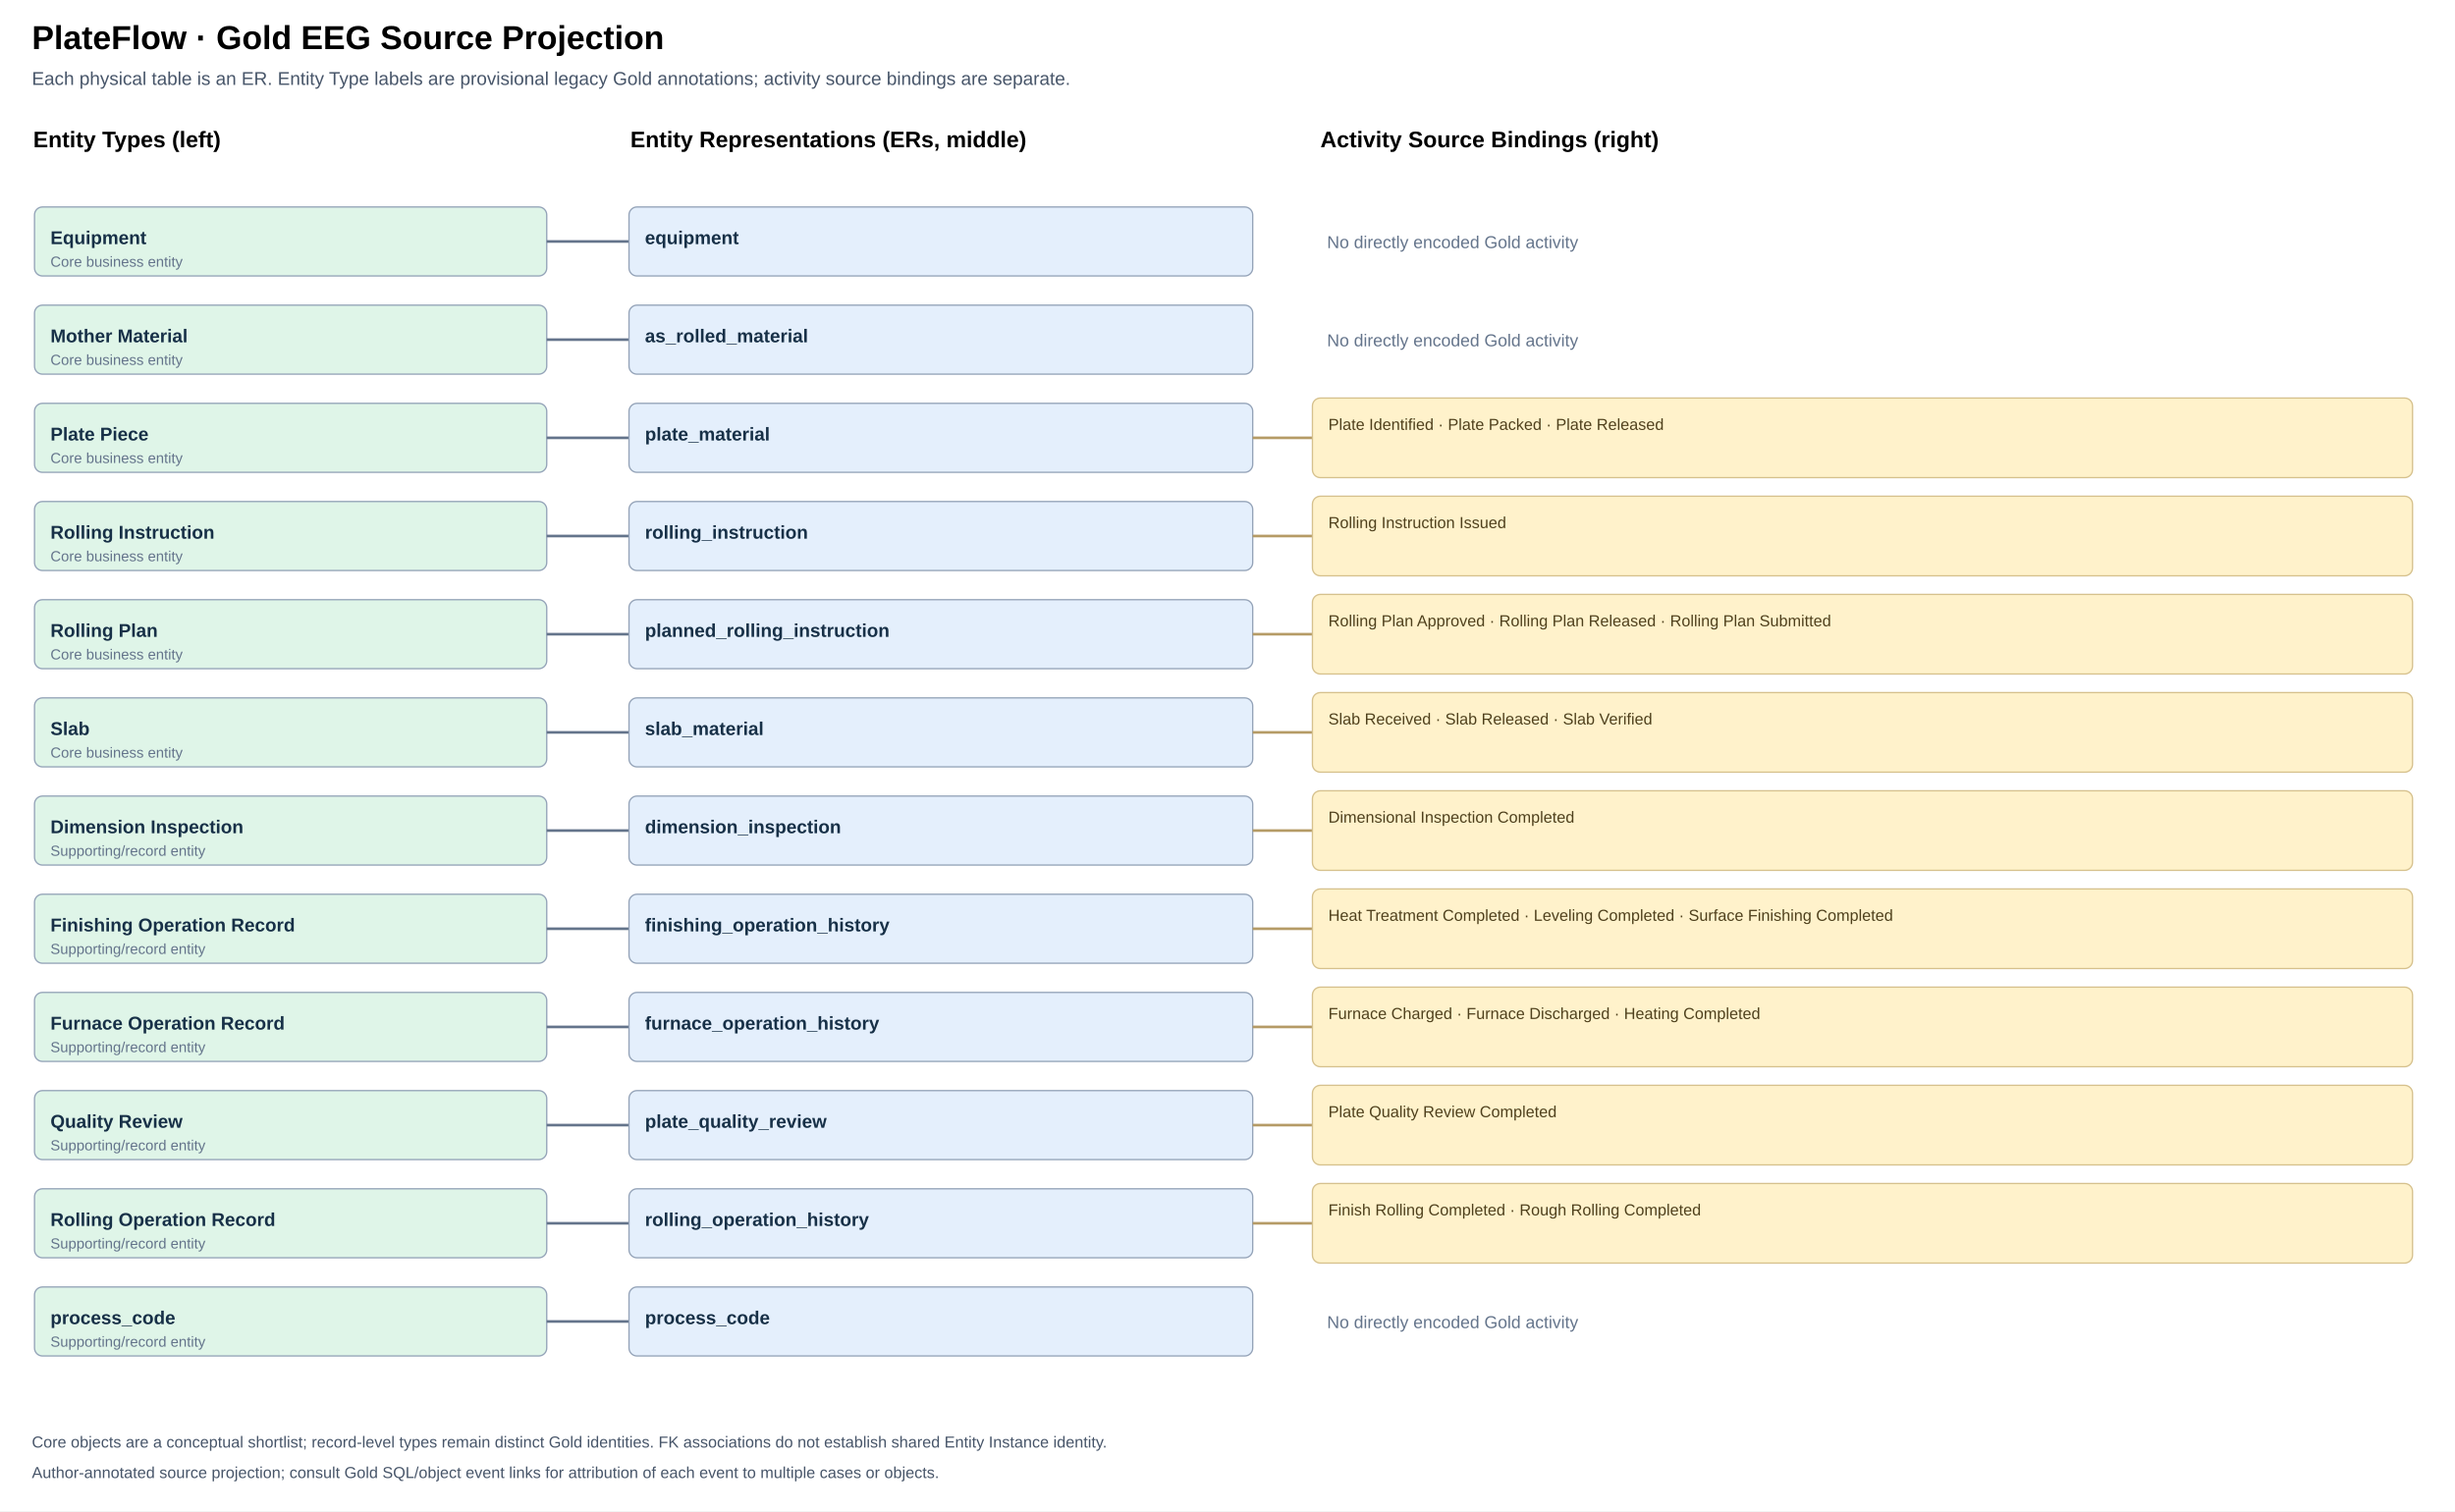
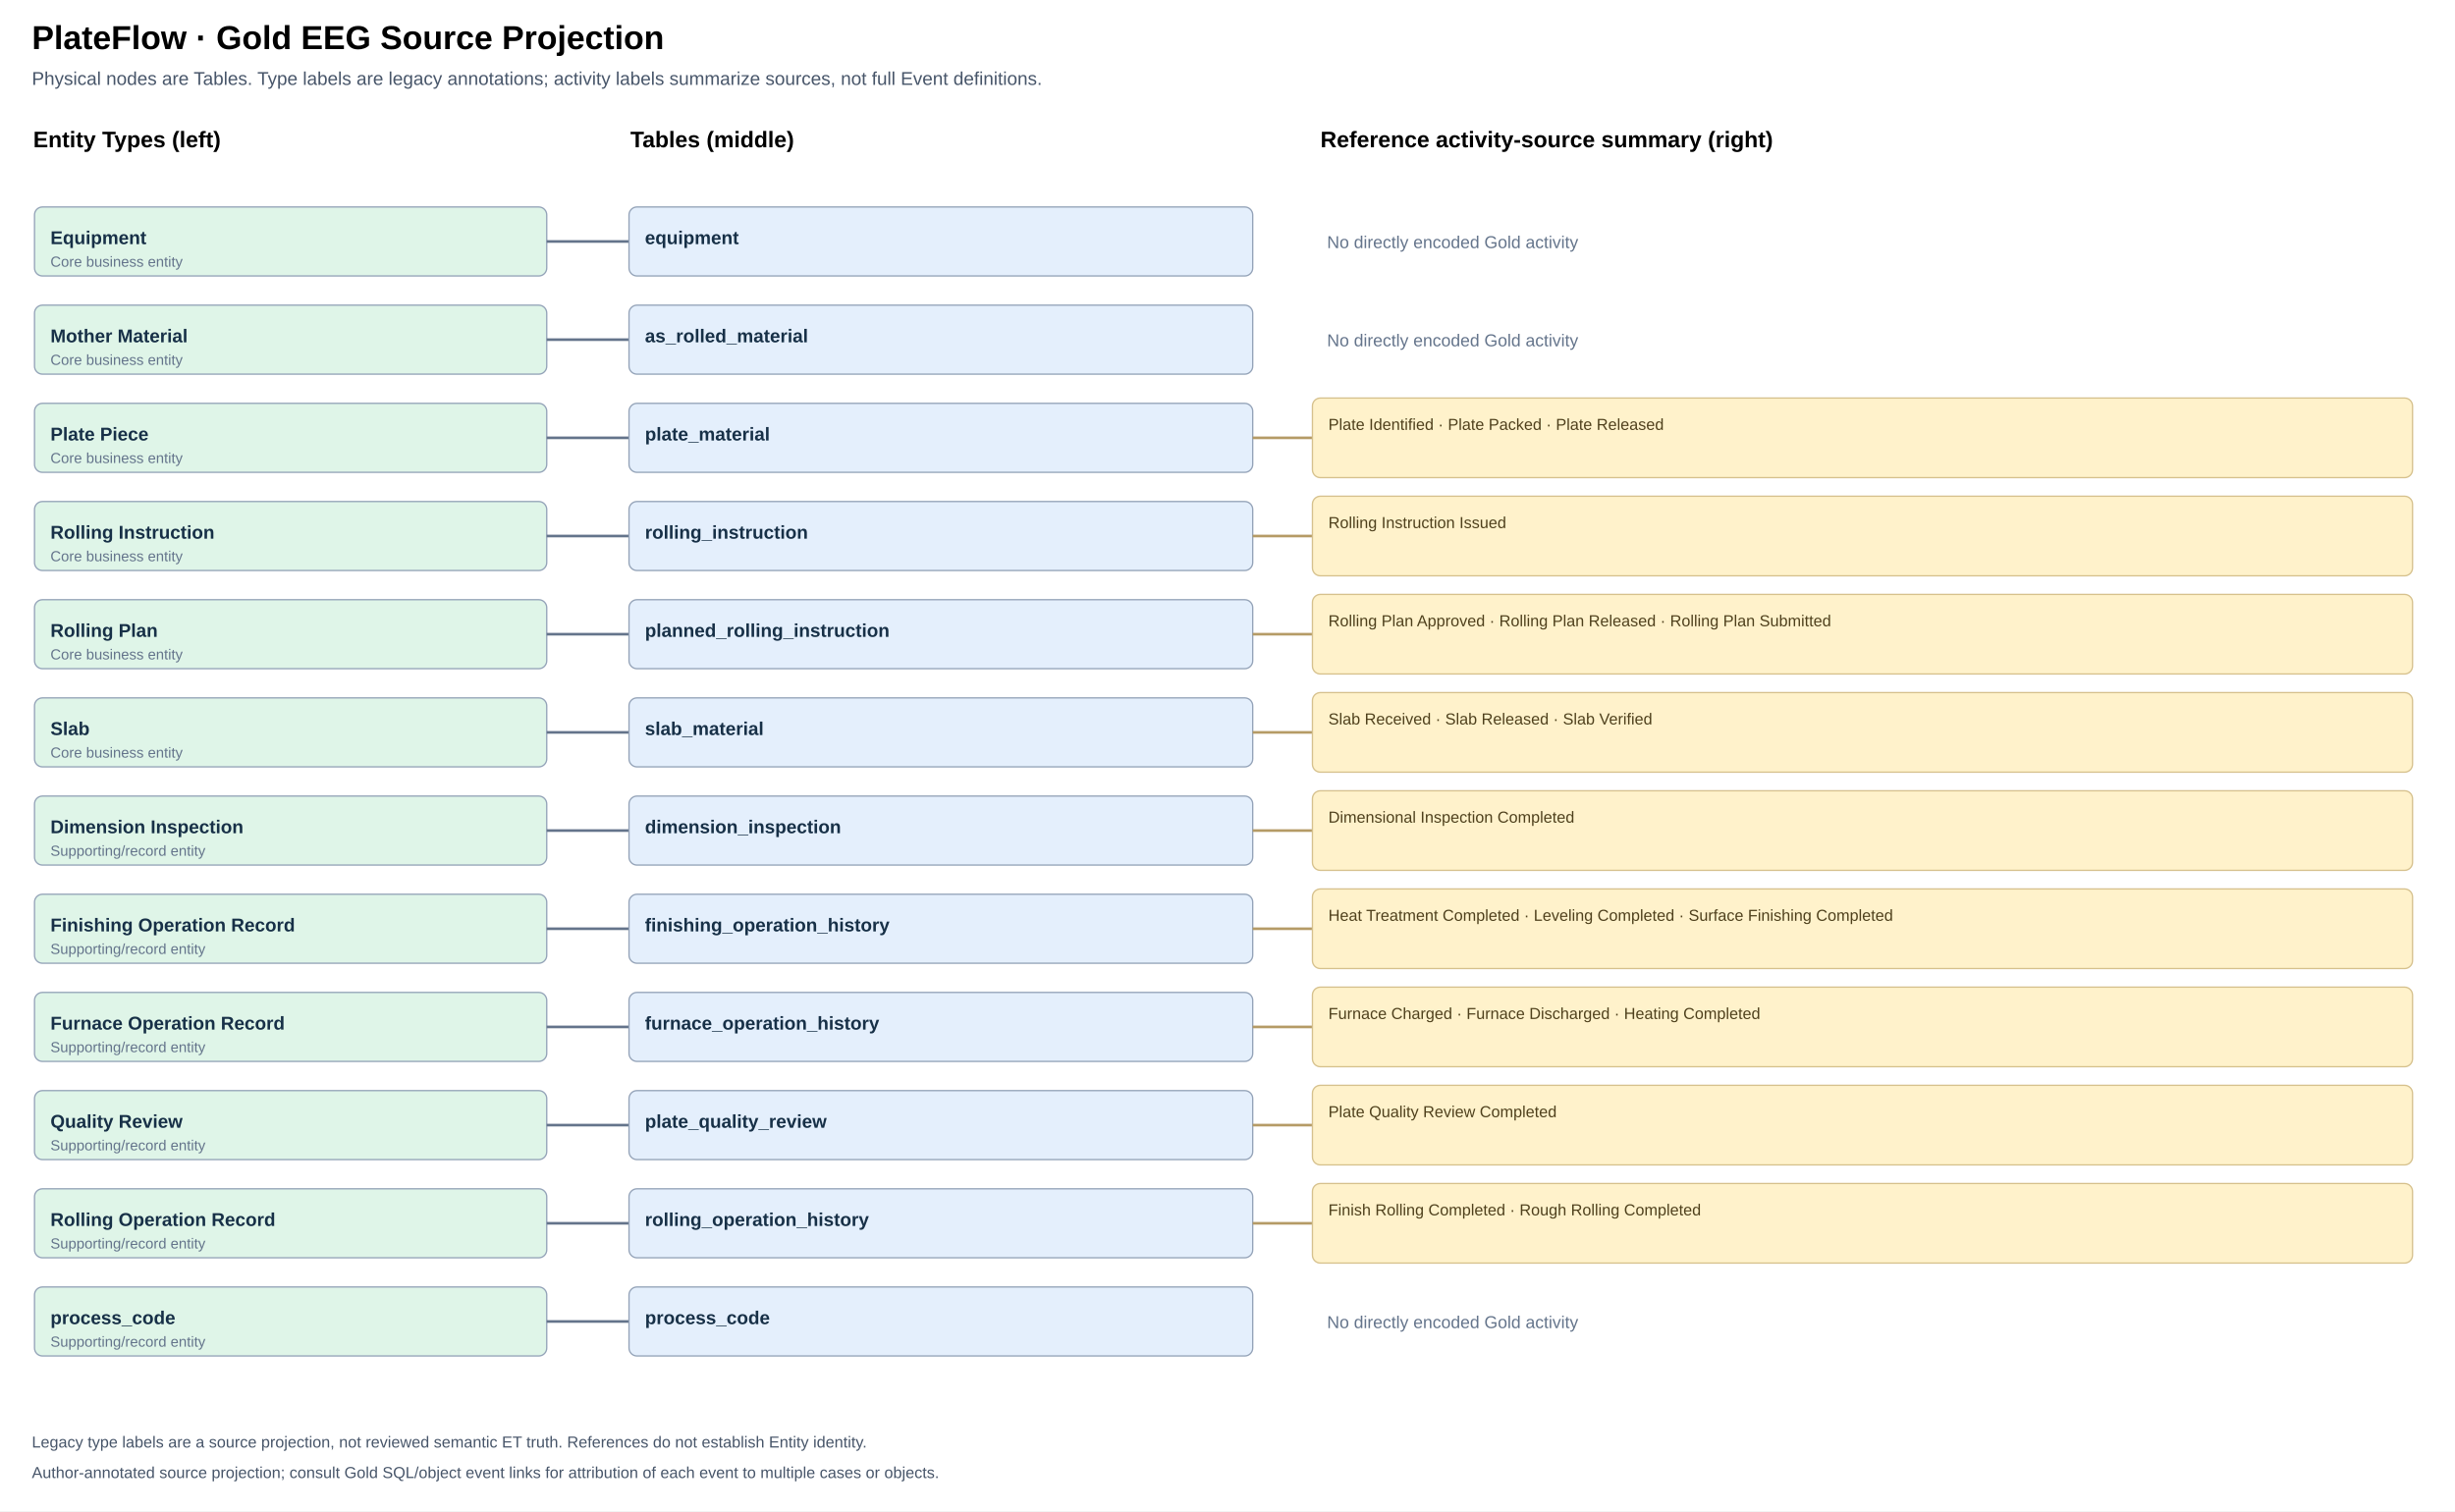
<svg xmlns="http://www.w3.org/2000/svg" viewBox="0 0 1850 1139" width="1850" height="1139" role="img" aria-label="ET candidate left, physical tables middle and source activities right">
  <rect width="100%" height="100%" fill="#fff" />
  <text x="24" y="37" font-size="25" font-weight="700" font-family="Arial,sans-serif">PlateFlow · Gold EEG Source Projection</text>
-   <text x="24" y="64" font-size="14" font-family="Arial,sans-serif" fill="#475569">Each physical table is an ER. Entity Type labels are provisional legacy Gold annotations; activity source bindings are separate.</text>
+   <text x="24" y="64" font-size="14" font-family="Arial,sans-serif" fill="#475569">Physical nodes are Tables. Type labels are legacy annotations; activity labels summarize sources, not full Event definitions.</text>
  <text x="25" y="111" font-size="17" font-family="Arial,sans-serif" font-weight="700">Entity Types (left)</text>
-   <text x="475" y="111" font-size="17" font-family="Arial,sans-serif" font-weight="700">Entity Representations (ERs, middle)</text>
-   <text x="995" y="111" font-size="17" font-family="Arial,sans-serif" font-weight="700">Activity Source Bindings (right)</text>
+   <text x="475" y="111" font-size="17" font-family="Arial,sans-serif" font-weight="700">Tables (middle)</text>
+   <text x="995" y="111" font-size="17" font-family="Arial,sans-serif" font-weight="700">Reference activity-source summary (right)</text>
  <rect x="26" y="156.0" width="386" height="52" rx="6" fill="#DFF5E8" stroke="#94A3B8" />
  <text x="38" y="184.0" font-size="14" font-weight="600" font-family="Arial,sans-serif" fill="#173047">Equipment</text>
  <text x="38" y="201.0" font-size="11" font-family="Arial,sans-serif" fill="#64748B">Core business entity</text>
  <path d="M412 182.0 H444" fill="none" stroke="#64748B" stroke-width="2" />
  <path d="M444 182 H474" fill="none" stroke="#64748B" stroke-width="2" />
  <rect x="26" y="230.0" width="386" height="52" rx="6" fill="#DFF5E8" stroke="#94A3B8" />
  <text x="38" y="258.0" font-size="14" font-weight="600" font-family="Arial,sans-serif" fill="#173047">Mother Material</text>
  <text x="38" y="275.0" font-size="11" font-family="Arial,sans-serif" fill="#64748B">Core business entity</text>
  <path d="M412 256.0 H444" fill="none" stroke="#64748B" stroke-width="2" />
  <path d="M444 256 H474" fill="none" stroke="#64748B" stroke-width="2" />
  <rect x="26" y="304.0" width="386" height="52" rx="6" fill="#DFF5E8" stroke="#94A3B8" />
  <text x="38" y="332.0" font-size="14" font-weight="600" font-family="Arial,sans-serif" fill="#173047">Plate Piece</text>
  <text x="38" y="349.0" font-size="11" font-family="Arial,sans-serif" fill="#64748B">Core business entity</text>
  <path d="M412 330.0 H444" fill="none" stroke="#64748B" stroke-width="2" />
  <path d="M444 330 H474" fill="none" stroke="#64748B" stroke-width="2" />
  <rect x="26" y="378.0" width="386" height="52" rx="6" fill="#DFF5E8" stroke="#94A3B8" />
  <text x="38" y="406.0" font-size="14" font-weight="600" font-family="Arial,sans-serif" fill="#173047">Rolling Instruction</text>
  <text x="38" y="423.0" font-size="11" font-family="Arial,sans-serif" fill="#64748B">Core business entity</text>
  <path d="M412 404.0 H444" fill="none" stroke="#64748B" stroke-width="2" />
  <path d="M444 404 H474" fill="none" stroke="#64748B" stroke-width="2" />
  <rect x="26" y="452.0" width="386" height="52" rx="6" fill="#DFF5E8" stroke="#94A3B8" />
  <text x="38" y="480.0" font-size="14" font-weight="600" font-family="Arial,sans-serif" fill="#173047">Rolling Plan</text>
  <text x="38" y="497.0" font-size="11" font-family="Arial,sans-serif" fill="#64748B">Core business entity</text>
  <path d="M412 478.0 H444" fill="none" stroke="#64748B" stroke-width="2" />
  <path d="M444 478 H474" fill="none" stroke="#64748B" stroke-width="2" />
  <rect x="26" y="526.0" width="386" height="52" rx="6" fill="#DFF5E8" stroke="#94A3B8" />
  <text x="38" y="554.0" font-size="14" font-weight="600" font-family="Arial,sans-serif" fill="#173047">Slab</text>
  <text x="38" y="571.0" font-size="11" font-family="Arial,sans-serif" fill="#64748B">Core business entity</text>
  <path d="M412 552.0 H444" fill="none" stroke="#64748B" stroke-width="2" />
  <path d="M444 552 H474" fill="none" stroke="#64748B" stroke-width="2" />
  <rect x="26" y="600.0" width="386" height="52" rx="6" fill="#DFF5E8" stroke="#94A3B8" />
  <text x="38" y="628.0" font-size="14" font-weight="600" font-family="Arial,sans-serif" fill="#173047">Dimension Inspection</text>
  <text x="38" y="645.0" font-size="11" font-family="Arial,sans-serif" fill="#64748B">Supporting/record entity</text>
  <path d="M412 626.0 H444" fill="none" stroke="#64748B" stroke-width="2" />
  <path d="M444 626 H474" fill="none" stroke="#64748B" stroke-width="2" />
  <rect x="26" y="674.0" width="386" height="52" rx="6" fill="#DFF5E8" stroke="#94A3B8" />
  <text x="38" y="702.0" font-size="14" font-weight="600" font-family="Arial,sans-serif" fill="#173047">Finishing Operation Record</text>
  <text x="38" y="719.0" font-size="11" font-family="Arial,sans-serif" fill="#64748B">Supporting/record entity</text>
  <path d="M412 700.0 H444" fill="none" stroke="#64748B" stroke-width="2" />
  <path d="M444 700 H474" fill="none" stroke="#64748B" stroke-width="2" />
  <rect x="26" y="748.0" width="386" height="52" rx="6" fill="#DFF5E8" stroke="#94A3B8" />
  <text x="38" y="776.0" font-size="14" font-weight="600" font-family="Arial,sans-serif" fill="#173047">Furnace Operation Record</text>
  <text x="38" y="793.0" font-size="11" font-family="Arial,sans-serif" fill="#64748B">Supporting/record entity</text>
  <path d="M412 774.0 H444" fill="none" stroke="#64748B" stroke-width="2" />
  <path d="M444 774 H474" fill="none" stroke="#64748B" stroke-width="2" />
  <rect x="26" y="822.0" width="386" height="52" rx="6" fill="#DFF5E8" stroke="#94A3B8" />
  <text x="38" y="850.0" font-size="14" font-weight="600" font-family="Arial,sans-serif" fill="#173047">Quality Review</text>
  <text x="38" y="867.0" font-size="11" font-family="Arial,sans-serif" fill="#64748B">Supporting/record entity</text>
  <path d="M412 848.0 H444" fill="none" stroke="#64748B" stroke-width="2" />
  <path d="M444 848 H474" fill="none" stroke="#64748B" stroke-width="2" />
  <rect x="26" y="896.0" width="386" height="52" rx="6" fill="#DFF5E8" stroke="#94A3B8" />
  <text x="38" y="924.0" font-size="14" font-weight="600" font-family="Arial,sans-serif" fill="#173047">Rolling Operation Record</text>
  <text x="38" y="941.0" font-size="11" font-family="Arial,sans-serif" fill="#64748B">Supporting/record entity</text>
  <path d="M412 922.0 H444" fill="none" stroke="#64748B" stroke-width="2" />
  <path d="M444 922 H474" fill="none" stroke="#64748B" stroke-width="2" />
  <rect x="26" y="970.0" width="386" height="52" rx="6" fill="#DFF5E8" stroke="#94A3B8" />
  <text x="38" y="998.0" font-size="14" font-weight="600" font-family="Arial,sans-serif" fill="#173047">process_code</text>
  <text x="38" y="1015.0" font-size="11" font-family="Arial,sans-serif" fill="#64748B">Supporting/record entity</text>
  <path d="M412 996.0 H444" fill="none" stroke="#64748B" stroke-width="2" />
  <path d="M444 996 H474" fill="none" stroke="#64748B" stroke-width="2" />
  <a href="tables/equipment.md" target="_parent">
    <rect x="474" y="156" width="470" height="52" rx="6" fill="#E4EFFC" stroke="#94A3B8" />
    <text x="486" y="184" font-size="14" font-weight="600" font-family="Arial,sans-serif" fill="#173047">equipment</text>
  </a>
  <text x="1000" y="187" font-size="13" font-family="Arial,sans-serif" fill="#64748B">No directly encoded Gold activity</text>
  <a href="tables/as_rolled_material.md" target="_parent">
    <rect x="474" y="230" width="470" height="52" rx="6" fill="#E4EFFC" stroke="#94A3B8" />
    <text x="486" y="258" font-size="14" font-weight="600" font-family="Arial,sans-serif" fill="#173047">as_rolled_material</text>
  </a>
  <text x="1000" y="261" font-size="13" font-family="Arial,sans-serif" fill="#64748B">No directly encoded Gold activity</text>
  <a href="tables/plate_material.md" target="_parent">
    <rect x="474" y="304" width="470" height="52" rx="6" fill="#E4EFFC" stroke="#94A3B8" />
    <text x="486" y="332" font-size="14" font-weight="600" font-family="Arial,sans-serif" fill="#173047">plate_material</text>
  </a>
  <path d="M944 330 H989" stroke="#B59B66" stroke-width="2" />
  <rect x="989" y="300" width="829" height="60" rx="6" fill="#FFF2CB" stroke="#D6C18D" />
  <text x="1001" y="324" font-size="12" font-family="Arial,sans-serif" fill="#4E401C">Plate Identified · Plate Packed · Plate Released</text>
  <a href="tables/rolling_instruction.md" target="_parent">
    <rect x="474" y="378" width="470" height="52" rx="6" fill="#E4EFFC" stroke="#94A3B8" />
    <text x="486" y="406" font-size="14" font-weight="600" font-family="Arial,sans-serif" fill="#173047">rolling_instruction</text>
  </a>
  <path d="M944 404 H989" stroke="#B59B66" stroke-width="2" />
  <rect x="989" y="374" width="829" height="60" rx="6" fill="#FFF2CB" stroke="#D6C18D" />
  <text x="1001" y="398" font-size="12" font-family="Arial,sans-serif" fill="#4E401C">Rolling Instruction Issued</text>
  <a href="tables/planned_rolling_instruction.md" target="_parent">
    <rect x="474" y="452" width="470" height="52" rx="6" fill="#E4EFFC" stroke="#94A3B8" />
    <text x="486" y="480" font-size="14" font-weight="600" font-family="Arial,sans-serif" fill="#173047">planned_rolling_instruction</text>
  </a>
  <path d="M944 478 H989" stroke="#B59B66" stroke-width="2" />
  <rect x="989" y="448" width="829" height="60" rx="6" fill="#FFF2CB" stroke="#D6C18D" />
  <text x="1001" y="472" font-size="12" font-family="Arial,sans-serif" fill="#4E401C">Rolling Plan Approved · Rolling Plan Released · Rolling Plan Submitted</text>
  <a href="tables/slab_material.md" target="_parent">
    <rect x="474" y="526" width="470" height="52" rx="6" fill="#E4EFFC" stroke="#94A3B8" />
    <text x="486" y="554" font-size="14" font-weight="600" font-family="Arial,sans-serif" fill="#173047">slab_material</text>
  </a>
  <path d="M944 552 H989" stroke="#B59B66" stroke-width="2" />
  <rect x="989" y="522" width="829" height="60" rx="6" fill="#FFF2CB" stroke="#D6C18D" />
  <text x="1001" y="546" font-size="12" font-family="Arial,sans-serif" fill="#4E401C">Slab Received · Slab Released · Slab Verified</text>
  <a href="tables/dimension_inspection.md" target="_parent">
    <rect x="474" y="600" width="470" height="52" rx="6" fill="#E4EFFC" stroke="#94A3B8" />
    <text x="486" y="628" font-size="14" font-weight="600" font-family="Arial,sans-serif" fill="#173047">dimension_inspection</text>
  </a>
  <path d="M944 626 H989" stroke="#B59B66" stroke-width="2" />
  <rect x="989" y="596" width="829" height="60" rx="6" fill="#FFF2CB" stroke="#D6C18D" />
  <text x="1001" y="620" font-size="12" font-family="Arial,sans-serif" fill="#4E401C">Dimensional Inspection Completed</text>
  <a href="tables/finishing_operation_history.md" target="_parent">
    <rect x="474" y="674" width="470" height="52" rx="6" fill="#E4EFFC" stroke="#94A3B8" />
    <text x="486" y="702" font-size="14" font-weight="600" font-family="Arial,sans-serif" fill="#173047">finishing_operation_history</text>
  </a>
  <path d="M944 700 H989" stroke="#B59B66" stroke-width="2" />
  <rect x="989" y="670" width="829" height="60" rx="6" fill="#FFF2CB" stroke="#D6C18D" />
  <text x="1001" y="694" font-size="12" font-family="Arial,sans-serif" fill="#4E401C">Heat Treatment Completed · Leveling Completed · Surface Finishing Completed</text>
  <a href="tables/furnace_operation_history.md" target="_parent">
    <rect x="474" y="748" width="470" height="52" rx="6" fill="#E4EFFC" stroke="#94A3B8" />
    <text x="486" y="776" font-size="14" font-weight="600" font-family="Arial,sans-serif" fill="#173047">furnace_operation_history</text>
  </a>
  <path d="M944 774 H989" stroke="#B59B66" stroke-width="2" />
  <rect x="989" y="744" width="829" height="60" rx="6" fill="#FFF2CB" stroke="#D6C18D" />
  <text x="1001" y="768" font-size="12" font-family="Arial,sans-serif" fill="#4E401C">Furnace Charged · Furnace Discharged · Heating Completed</text>
  <a href="tables/plate_quality_review.md" target="_parent">
    <rect x="474" y="822" width="470" height="52" rx="6" fill="#E4EFFC" stroke="#94A3B8" />
    <text x="486" y="850" font-size="14" font-weight="600" font-family="Arial,sans-serif" fill="#173047">plate_quality_review</text>
  </a>
  <path d="M944 848 H989" stroke="#B59B66" stroke-width="2" />
  <rect x="989" y="818" width="829" height="60" rx="6" fill="#FFF2CB" stroke="#D6C18D" />
  <text x="1001" y="842" font-size="12" font-family="Arial,sans-serif" fill="#4E401C">Plate Quality Review Completed</text>
  <a href="tables/rolling_operation_history.md" target="_parent">
    <rect x="474" y="896" width="470" height="52" rx="6" fill="#E4EFFC" stroke="#94A3B8" />
    <text x="486" y="924" font-size="14" font-weight="600" font-family="Arial,sans-serif" fill="#173047">rolling_operation_history</text>
  </a>
  <path d="M944 922 H989" stroke="#B59B66" stroke-width="2" />
  <rect x="989" y="892" width="829" height="60" rx="6" fill="#FFF2CB" stroke="#D6C18D" />
  <text x="1001" y="916" font-size="12" font-family="Arial,sans-serif" fill="#4E401C">Finish Rolling Completed · Rough Rolling Completed</text>
  <a href="tables/process_code.md" target="_parent">
    <rect x="474" y="970" width="470" height="52" rx="6" fill="#E4EFFC" stroke="#94A3B8" />
    <text x="486" y="998" font-size="14" font-weight="600" font-family="Arial,sans-serif" fill="#173047">process_code</text>
  </a>
  <text x="1000" y="1001" font-size="13" font-family="Arial,sans-serif" fill="#64748B">No directly encoded Gold activity</text>
-   <text x="24" y="1091" font-family="Arial,sans-serif" font-size="12" fill="#475569">Core objects are a conceptual shortlist; record-level types remain distinct Gold identities. FK associations do not establish shared Entity Instance identity.</text>
+   <text x="24" y="1091" font-family="Arial,sans-serif" font-size="12" fill="#475569">Legacy type labels are a source projection, not reviewed semantic ET truth. References do not establish Entity identity.</text>
  <text x="24" y="1114" font-family="Arial,sans-serif" font-size="12" fill="#475569">Author-annotated source projection; consult Gold SQL/object event links for attribution of each event to multiple cases or objects.</text>
</svg>
